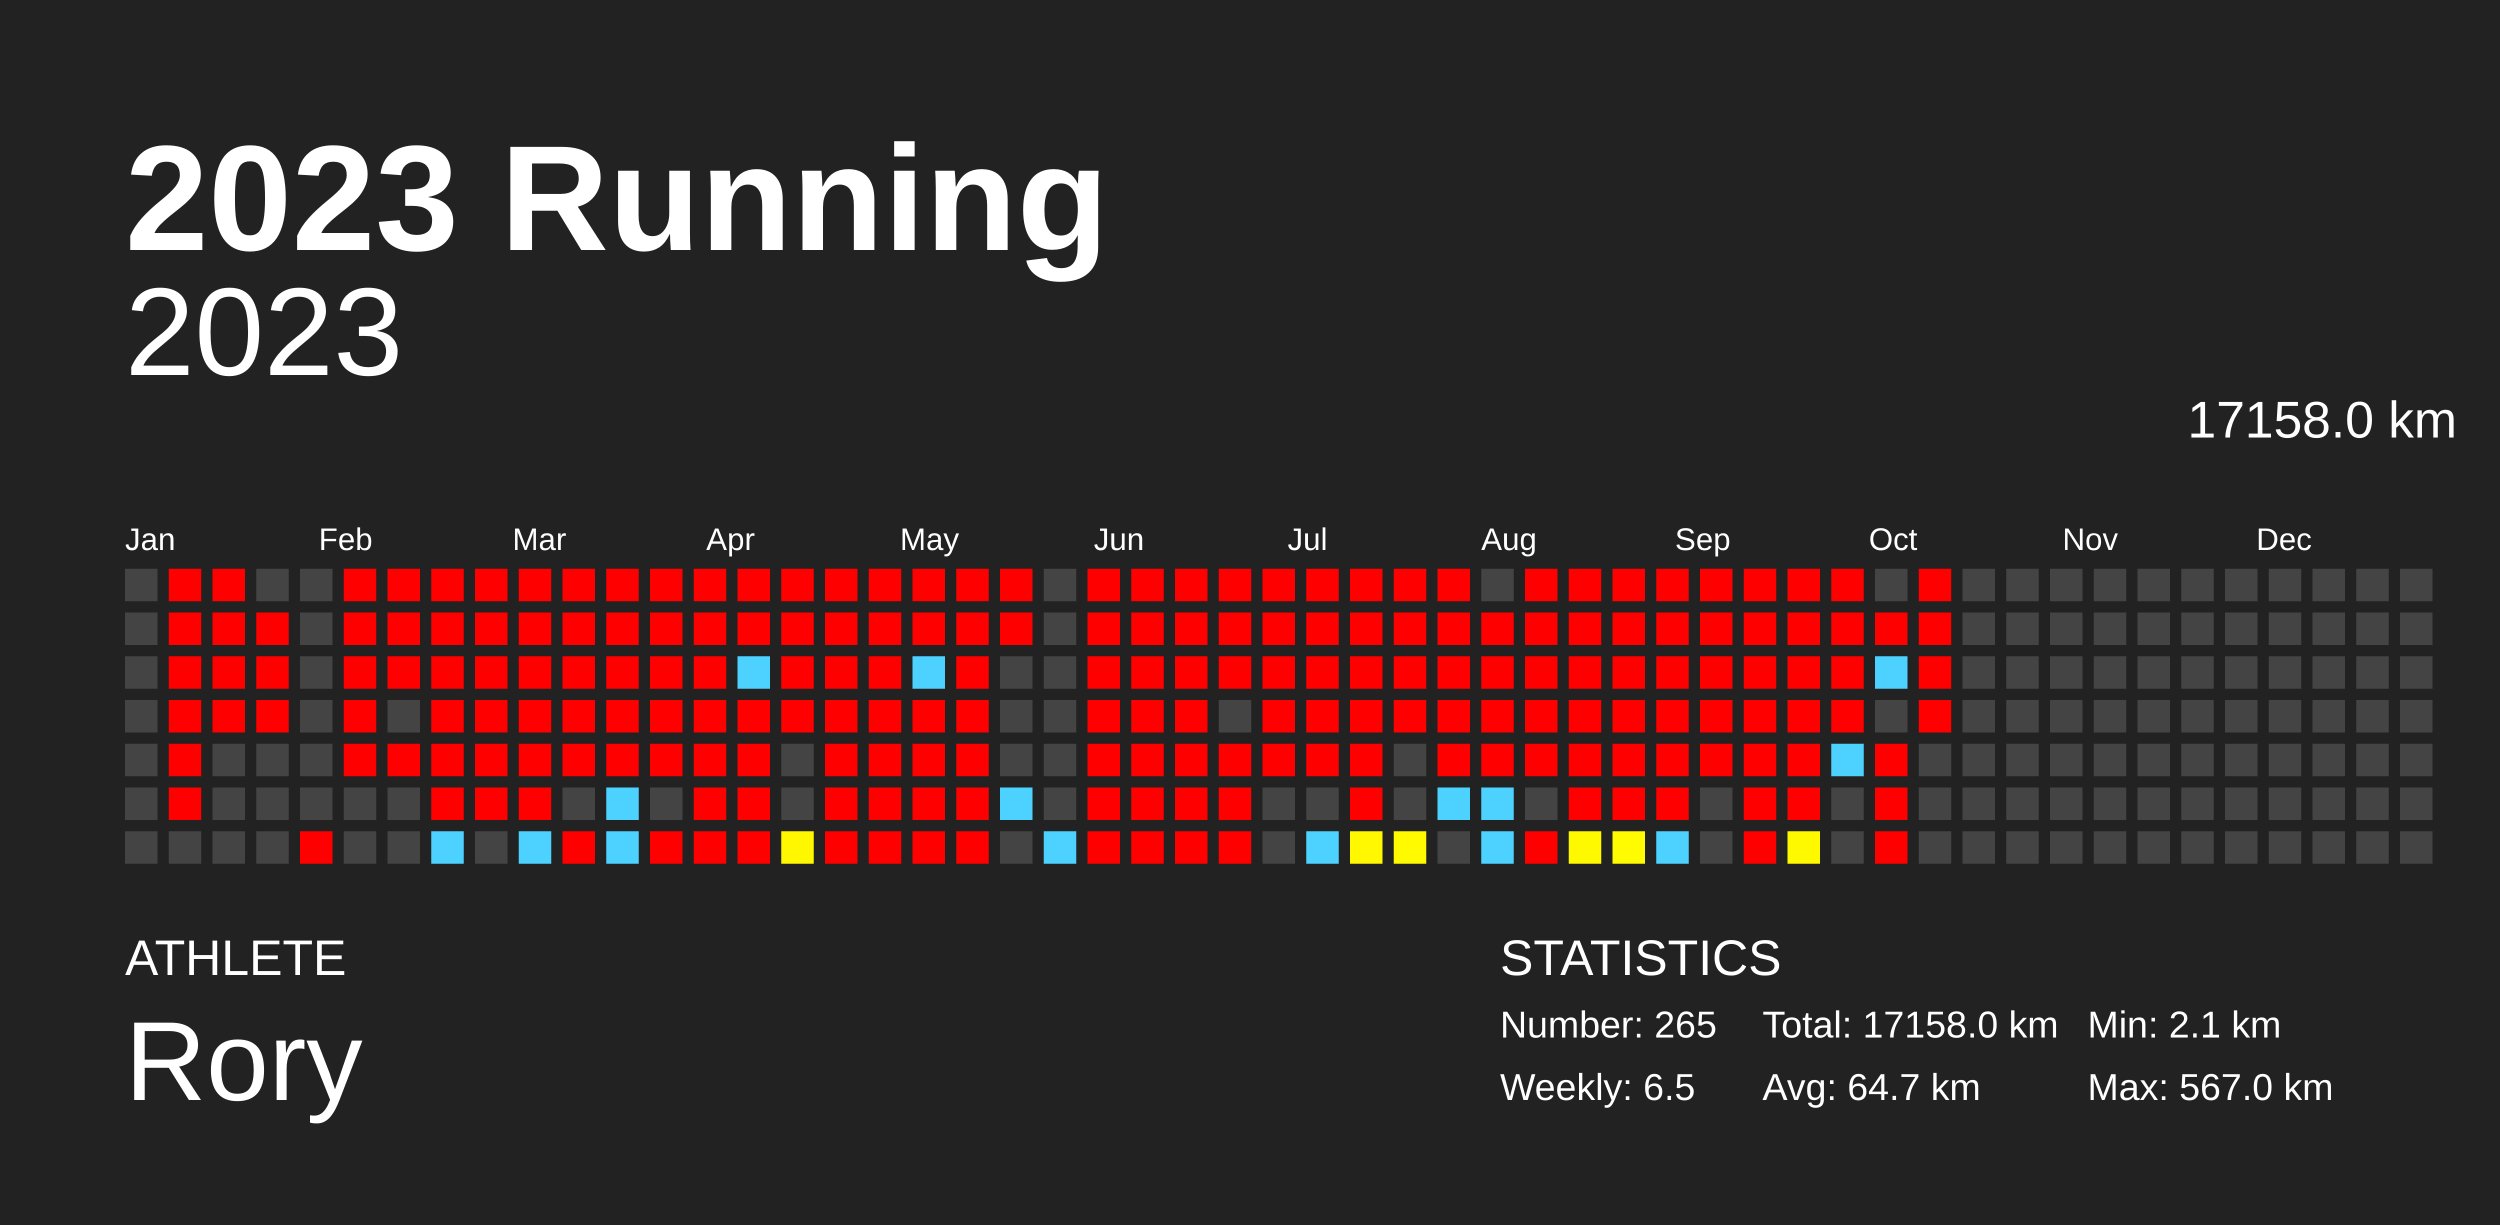
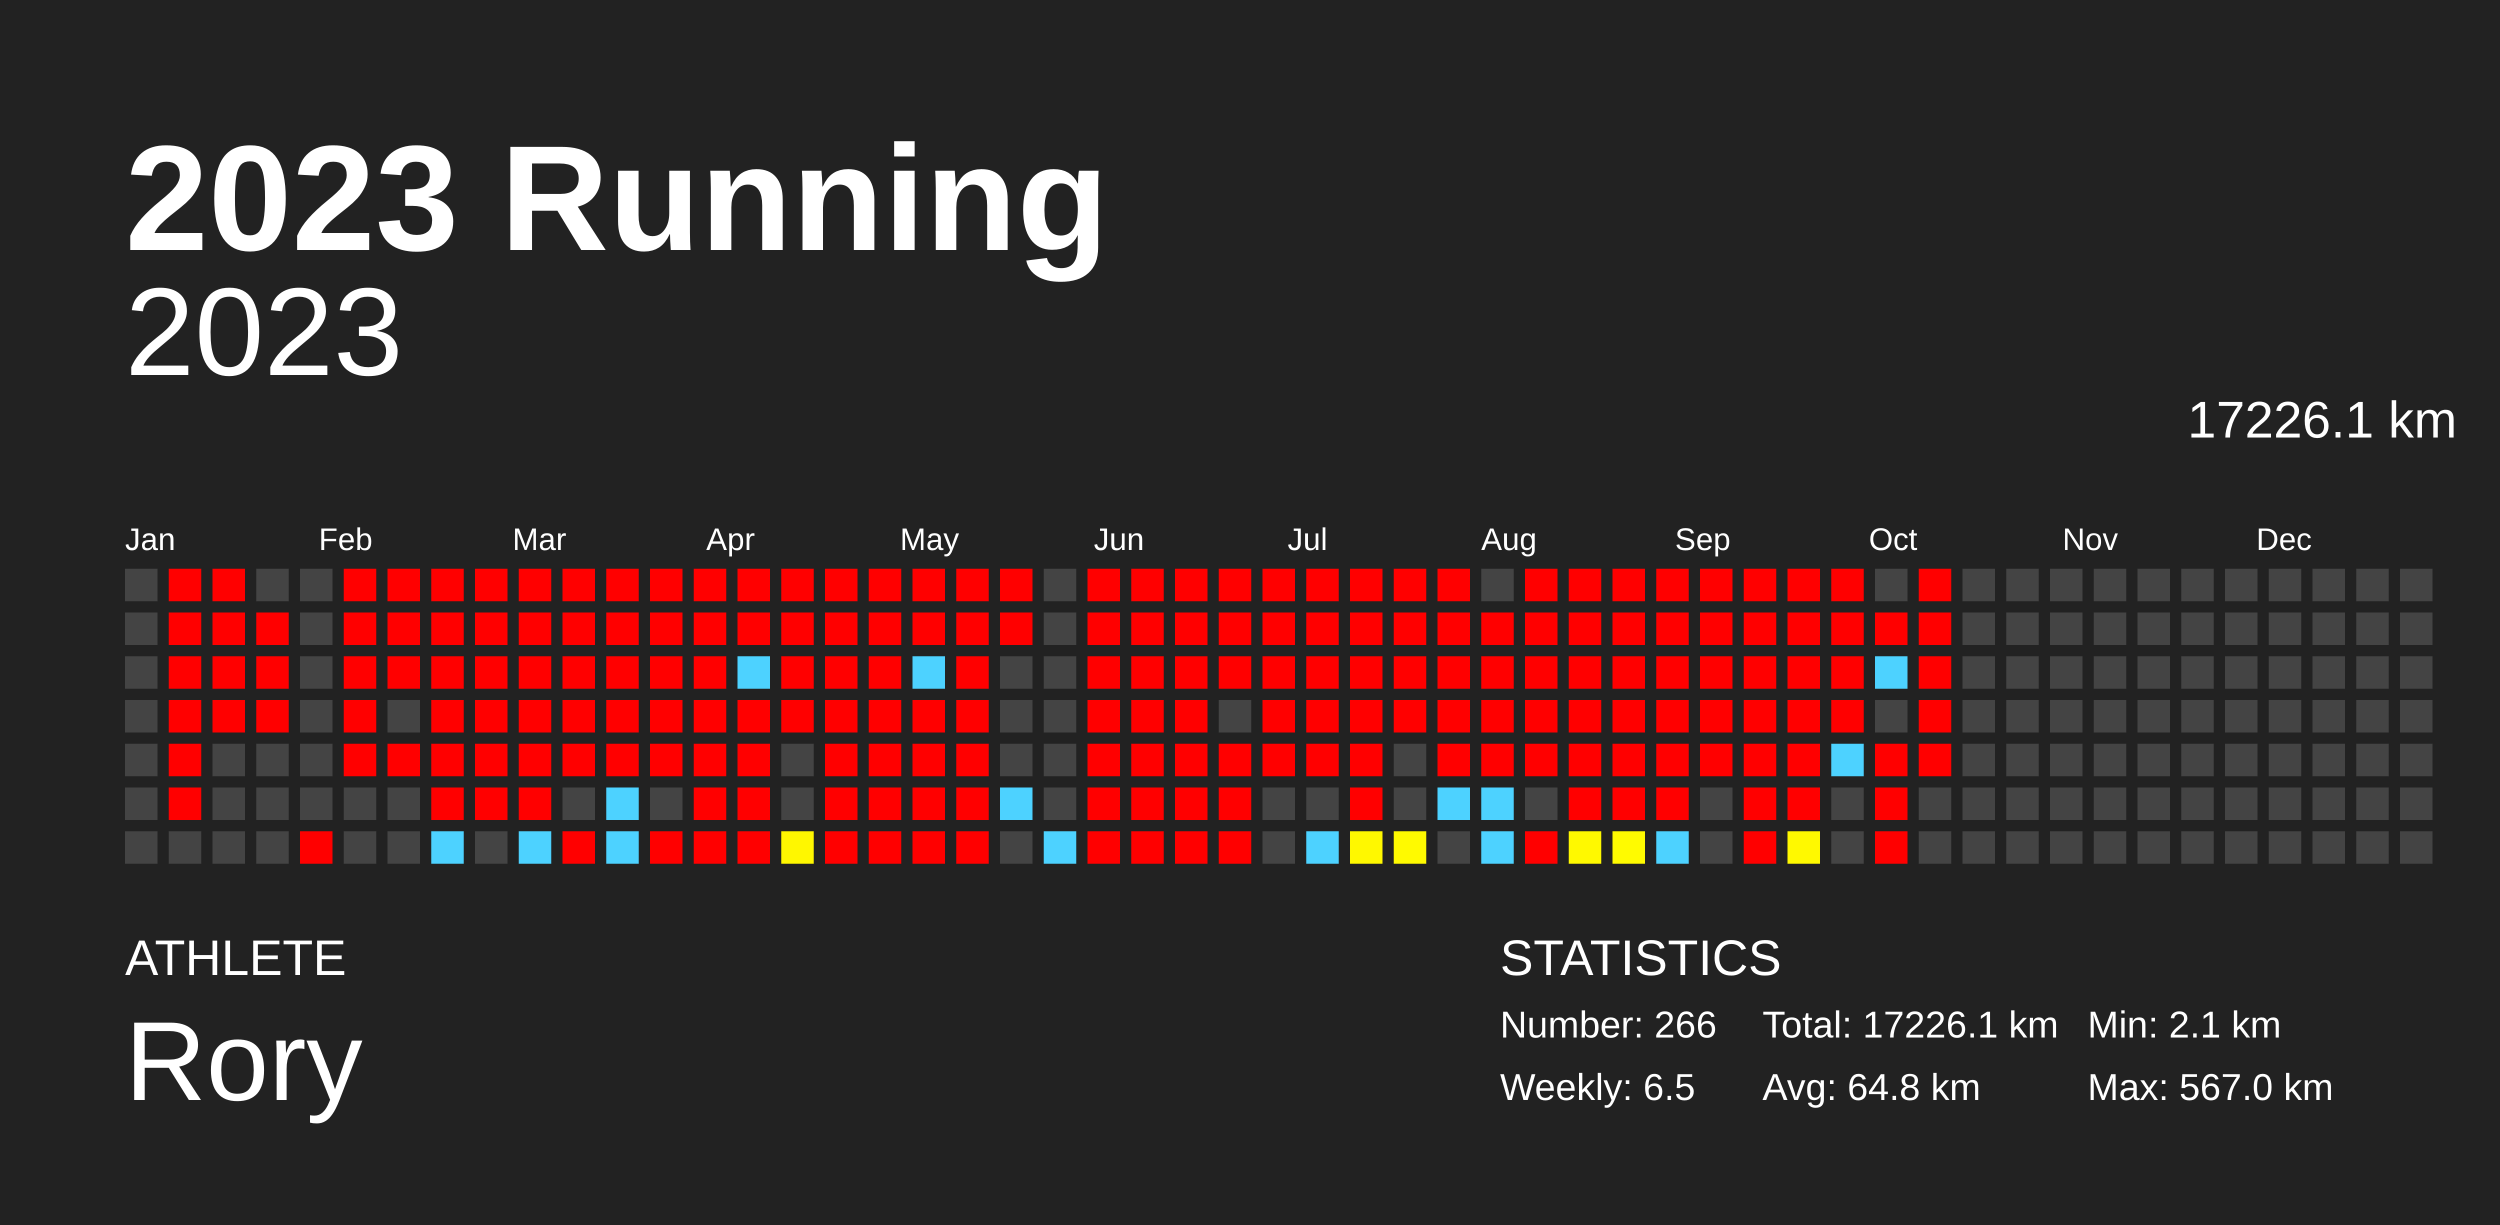
<svg xmlns="http://www.w3.org/2000/svg" baseProfile="full" height="98mm" version="1.1" viewBox="0,0,200,98" width="200mm">
  <defs />
  <rect fill="#222222" height="98" width="200" x="0" y="0" />
  <text fill="#FFFFFF" style="font-size:12px; font-family:Arial; font-weight:bold;" x="10" y="20">2023 Running</text>
  <text fill="#FFFFFF" style="font-size:4px; font-family:Arial" x="10" y="78">ATHLETE</text>
  <text fill="#FFFFFF" style="font-size:9px; font-family:Arial" x="10" y="88">Rory</text>
  <text fill="#FFFFFF" style="font-size:4px; font-family:Arial" x="120" y="78">STATISTICS</text>
-   <text fill="#FFFFFF" style="font-size:3px; font-family:Arial" x="120" y="83">Number: 265</text>
+   <text fill="#FFFFFF" style="font-size:3px; font-family:Arial" x="120" y="83">Number: 266</text>
  <text fill="#FFFFFF" style="font-size:3px; font-family:Arial" x="120" y="88">Weekly: 6.5</text>
-   <text fill="#FFFFFF" style="font-size:3px; font-family:Arial" x="141" y="83">Total: 17158.0 km</text>
-   <text fill="#FFFFFF" style="font-size:3px; font-family:Arial" x="141" y="88">Avg: 64.7 km</text>
+   <text fill="#FFFFFF" style="font-size:3px; font-family:Arial" x="141" y="83">Total: 17226.1 km</text>
+   <text fill="#FFFFFF" style="font-size:3px; font-family:Arial" x="141" y="88">Avg: 64.8 km</text>
  <text fill="#FFFFFF" style="font-size:3px; font-family:Arial" x="167" y="83">Min: 2.1 km</text>
  <text fill="#FFFFFF" style="font-size:3px; font-family:Arial" x="167" y="88">Max: 567.0 km</text>
  <text alignment-baseline="hanging" fill="#FFFFFF" style="font-size:10.0px; font-family:Arial;" x="10" y="30">2023</text>
-   <text alignment-baseline="hanging" fill="#FFFFFF" style="font-size:4.125px; font-family:Arial;" x="175" y="35">17158.0 km</text>
+   <text alignment-baseline="hanging" fill="#FFFFFF" style="font-size:4.125px; font-family:Arial;" x="175" y="35">17226.1 km</text>
  <text fill="#FFFFFF" style="font-size:2.5px; font-family:Arial" x="10.0" y="44">Jan</text>
  <text fill="#FFFFFF" style="font-size:2.5px; font-family:Arial" x="25.5" y="44">Feb</text>
  <text fill="#FFFFFF" style="font-size:2.5px; font-family:Arial" x="41.0" y="44">Mar</text>
  <text fill="#FFFFFF" style="font-size:2.5px; font-family:Arial" x="56.5" y="44">Apr</text>
  <text fill="#FFFFFF" style="font-size:2.5px; font-family:Arial" x="72.0" y="44">May</text>
  <text fill="#FFFFFF" style="font-size:2.5px; font-family:Arial" x="87.5" y="44">Jun</text>
  <text fill="#FFFFFF" style="font-size:2.5px; font-family:Arial" x="103.0" y="44">Jul</text>
  <text fill="#FFFFFF" style="font-size:2.5px; font-family:Arial" x="118.5" y="44">Aug</text>
  <text fill="#FFFFFF" style="font-size:2.5px; font-family:Arial" x="134.0" y="44">Sep</text>
  <text fill="#FFFFFF" style="font-size:2.5px; font-family:Arial" x="149.5" y="44">Oct</text>
  <text fill="#FFFFFF" style="font-size:2.5px; font-family:Arial" x="165.0" y="44">Nov</text>
  <text fill="#FFFFFF" style="font-size:2.5px; font-family:Arial" x="180.5" y="44">Dec</text>
  <rect fill="#444444" height="2.6" width="2.6" x="10.0" y="45.5" />
  <rect fill="#444444" height="2.6" width="2.6" x="10.0" y="49.0" />
  <rect fill="#444444" height="2.6" width="2.6" x="10.0" y="52.5" />
  <rect fill="#444444" height="2.6" width="2.6" x="10.0" y="56.0" />
  <rect fill="#444444" height="2.6" width="2.6" x="10.0" y="59.5" />
  <rect fill="#444444" height="2.6" width="2.6" x="10.0" y="63.0" />
  <rect fill="#444444" height="2.6" width="2.6" x="10.0" y="66.5" />
  <rect fill="red" height="2.6" width="2.6" x="13.5" y="45.5" />
  <rect fill="red" height="2.6" width="2.6" x="13.5" y="49.0" />
  <rect fill="red" height="2.6" width="2.6" x="13.5" y="52.5" />
  <rect fill="red" height="2.6" width="2.6" x="13.5" y="56.0" />
  <rect fill="red" height="2.6" width="2.6" x="13.5" y="59.5" />
  <rect fill="red" height="2.6" width="2.6" x="13.5" y="63.0" />
  <rect fill="#444444" height="2.6" width="2.6" x="13.5" y="66.5" />
  <rect fill="red" height="2.6" width="2.6" x="17.0" y="45.5" />
  <rect fill="red" height="2.6" width="2.6" x="17.0" y="49.0" />
  <rect fill="red" height="2.6" width="2.6" x="17.0" y="52.5" />
  <rect fill="red" height="2.6" width="2.6" x="17.0" y="56.0" />
  <rect fill="#444444" height="2.6" width="2.6" x="17.0" y="59.5" />
  <rect fill="#444444" height="2.6" width="2.6" x="17.0" y="63.0" />
  <rect fill="#444444" height="2.6" width="2.6" x="17.0" y="66.5" />
  <rect fill="#444444" height="2.6" width="2.6" x="20.5" y="45.5" />
  <rect fill="red" height="2.6" width="2.6" x="20.5" y="49.0" />
  <rect fill="red" height="2.6" width="2.6" x="20.5" y="52.5" />
  <rect fill="red" height="2.6" width="2.6" x="20.5" y="56.0" />
  <rect fill="#444444" height="2.6" width="2.6" x="20.5" y="59.5" />
  <rect fill="#444444" height="2.6" width="2.6" x="20.5" y="63.0" />
  <rect fill="#444444" height="2.6" width="2.6" x="20.5" y="66.5" />
  <rect fill="#444444" height="2.6" width="2.6" x="24.0" y="45.5" />
  <rect fill="#444444" height="2.6" width="2.6" x="24.0" y="49.0" />
  <rect fill="#444444" height="2.6" width="2.6" x="24.0" y="52.5" />
  <rect fill="#444444" height="2.6" width="2.6" x="24.0" y="56.0" />
  <rect fill="#444444" height="2.6" width="2.6" x="24.0" y="59.5" />
  <rect fill="#444444" height="2.6" width="2.6" x="24.0" y="63.0" />
  <rect fill="red" height="2.6" width="2.6" x="24.0" y="66.5" />
  <rect fill="red" height="2.6" width="2.6" x="27.5" y="45.5" />
  <rect fill="red" height="2.6" width="2.6" x="27.5" y="49.0" />
  <rect fill="red" height="2.6" width="2.6" x="27.5" y="52.5" />
  <rect fill="red" height="2.6" width="2.6" x="27.5" y="56.0" />
  <rect fill="red" height="2.6" width="2.6" x="27.5" y="59.5" />
  <rect fill="#444444" height="2.6" width="2.6" x="27.5" y="63.0" />
  <rect fill="#444444" height="2.6" width="2.6" x="27.5" y="66.5" />
  <rect fill="red" height="2.6" width="2.6" x="31.0" y="45.5" />
  <rect fill="red" height="2.6" width="2.6" x="31.0" y="49.0" />
  <rect fill="red" height="2.6" width="2.6" x="31.0" y="52.5" />
  <rect fill="#444444" height="2.6" width="2.6" x="31.0" y="56.0" />
  <rect fill="red" height="2.6" width="2.6" x="31.0" y="59.5" />
  <rect fill="#444444" height="2.6" width="2.6" x="31.0" y="63.0" />
  <rect fill="#444444" height="2.6" width="2.6" x="31.0" y="66.5" />
  <rect fill="red" height="2.6" width="2.6" x="34.5" y="45.5" />
  <rect fill="red" height="2.6" width="2.6" x="34.5" y="49.0" />
  <rect fill="red" height="2.6" width="2.6" x="34.5" y="52.5" />
  <rect fill="red" height="2.6" width="2.6" x="34.5" y="56.0" />
  <rect fill="red" height="2.6" width="2.6" x="34.5" y="59.5" />
  <rect fill="red" height="2.6" width="2.6" x="34.5" y="63.0" />
  <rect fill="#4dd2ff" height="2.6" width="2.6" x="34.5" y="66.5" />
  <rect fill="red" height="2.6" width="2.6" x="38.0" y="45.5" />
  <rect fill="red" height="2.6" width="2.6" x="38.0" y="49.0" />
  <rect fill="red" height="2.6" width="2.6" x="38.0" y="52.5" />
  <rect fill="red" height="2.6" width="2.6" x="38.0" y="56.0" />
  <rect fill="red" height="2.6" width="2.6" x="38.0" y="59.5" />
  <rect fill="red" height="2.6" width="2.6" x="38.0" y="63.0" />
  <rect fill="#444444" height="2.6" width="2.6" x="38.0" y="66.5" />
  <rect fill="red" height="2.6" width="2.6" x="41.5" y="45.5" />
  <rect fill="red" height="2.6" width="2.6" x="41.5" y="49.0" />
  <rect fill="red" height="2.6" width="2.6" x="41.5" y="52.5" />
  <rect fill="red" height="2.6" width="2.6" x="41.5" y="56.0" />
  <rect fill="red" height="2.6" width="2.6" x="41.5" y="59.5" />
  <rect fill="red" height="2.6" width="2.6" x="41.5" y="63.0" />
  <rect fill="#4dd2ff" height="2.6" width="2.6" x="41.5" y="66.5" />
  <rect fill="red" height="2.6" width="2.6" x="45.0" y="45.5" />
  <rect fill="red" height="2.6" width="2.6" x="45.0" y="49.0" />
  <rect fill="red" height="2.6" width="2.6" x="45.0" y="52.5" />
  <rect fill="red" height="2.6" width="2.6" x="45.0" y="56.0" />
  <rect fill="red" height="2.6" width="2.6" x="45.0" y="59.5" />
  <rect fill="#444444" height="2.6" width="2.6" x="45.0" y="63.0" />
  <rect fill="red" height="2.6" width="2.6" x="45.0" y="66.5" />
  <rect fill="red" height="2.6" width="2.6" x="48.5" y="45.5" />
  <rect fill="red" height="2.6" width="2.6" x="48.5" y="49.0" />
  <rect fill="red" height="2.6" width="2.6" x="48.5" y="52.5" />
  <rect fill="red" height="2.6" width="2.6" x="48.5" y="56.0" />
  <rect fill="red" height="2.6" width="2.6" x="48.5" y="59.5" />
  <rect fill="#4dd2ff" height="2.6" width="2.6" x="48.5" y="63.0" />
  <rect fill="#4dd2ff" height="2.6" width="2.6" x="48.5" y="66.5" />
  <rect fill="red" height="2.6" width="2.6" x="52.0" y="45.5" />
  <rect fill="red" height="2.6" width="2.6" x="52.0" y="49.0" />
  <rect fill="red" height="2.6" width="2.6" x="52.0" y="52.5" />
  <rect fill="red" height="2.6" width="2.6" x="52.0" y="56.0" />
  <rect fill="red" height="2.6" width="2.6" x="52.0" y="59.5" />
  <rect fill="#444444" height="2.6" width="2.6" x="52.0" y="63.0" />
  <rect fill="red" height="2.6" width="2.6" x="52.0" y="66.5" />
  <rect fill="red" height="2.6" width="2.6" x="55.5" y="45.5" />
  <rect fill="red" height="2.6" width="2.6" x="55.5" y="49.0" />
  <rect fill="red" height="2.6" width="2.6" x="55.5" y="52.5" />
  <rect fill="red" height="2.6" width="2.6" x="55.5" y="56.0" />
  <rect fill="red" height="2.6" width="2.6" x="55.5" y="59.5" />
  <rect fill="red" height="2.6" width="2.6" x="55.5" y="63.0" />
  <rect fill="red" height="2.6" width="2.6" x="55.5" y="66.5" />
  <rect fill="red" height="2.6" width="2.6" x="59.0" y="45.5" />
  <rect fill="red" height="2.6" width="2.6" x="59.0" y="49.0" />
  <rect fill="#4dd2ff" height="2.6" width="2.6" x="59.0" y="52.5" />
  <rect fill="red" height="2.6" width="2.6" x="59.0" y="56.0" />
  <rect fill="red" height="2.6" width="2.6" x="59.0" y="59.5" />
  <rect fill="red" height="2.6" width="2.6" x="59.0" y="63.0" />
  <rect fill="red" height="2.6" width="2.6" x="59.0" y="66.5" />
  <rect fill="red" height="2.6" width="2.6" x="62.5" y="45.5" />
  <rect fill="red" height="2.6" width="2.6" x="62.5" y="49.0" />
  <rect fill="red" height="2.6" width="2.6" x="62.5" y="52.5" />
  <rect fill="red" height="2.6" width="2.6" x="62.5" y="56.0" />
  <rect fill="#444444" height="2.6" width="2.6" x="62.5" y="59.5" />
  <rect fill="#444444" height="2.6" width="2.6" x="62.5" y="63.0" />
  <rect fill="#fff700" height="2.6" width="2.6" x="62.5" y="66.5" />
  <rect fill="red" height="2.6" width="2.6" x="66.0" y="45.5" />
  <rect fill="red" height="2.6" width="2.6" x="66.0" y="49.0" />
  <rect fill="red" height="2.6" width="2.6" x="66.0" y="52.5" />
  <rect fill="red" height="2.6" width="2.6" x="66.0" y="56.0" />
  <rect fill="red" height="2.6" width="2.6" x="66.0" y="59.5" />
  <rect fill="red" height="2.6" width="2.6" x="66.0" y="63.0" />
  <rect fill="red" height="2.6" width="2.6" x="66.0" y="66.5" />
  <rect fill="red" height="2.6" width="2.6" x="69.5" y="45.5" />
  <rect fill="red" height="2.6" width="2.6" x="69.5" y="49.0" />
  <rect fill="red" height="2.6" width="2.6" x="69.5" y="52.5" />
  <rect fill="red" height="2.6" width="2.6" x="69.5" y="56.0" />
  <rect fill="red" height="2.6" width="2.6" x="69.5" y="59.5" />
  <rect fill="red" height="2.6" width="2.6" x="69.5" y="63.0" />
  <rect fill="red" height="2.6" width="2.6" x="69.5" y="66.5" />
  <rect fill="red" height="2.6" width="2.6" x="73.0" y="45.5" />
  <rect fill="red" height="2.6" width="2.6" x="73.0" y="49.0" />
  <rect fill="#4dd2ff" height="2.6" width="2.6" x="73.0" y="52.5" />
  <rect fill="red" height="2.6" width="2.6" x="73.0" y="56.0" />
  <rect fill="red" height="2.6" width="2.6" x="73.0" y="59.5" />
  <rect fill="red" height="2.6" width="2.6" x="73.0" y="63.0" />
  <rect fill="red" height="2.6" width="2.6" x="73.0" y="66.5" />
  <rect fill="red" height="2.6" width="2.6" x="76.5" y="45.5" />
  <rect fill="red" height="2.6" width="2.6" x="76.5" y="49.0" />
  <rect fill="red" height="2.6" width="2.6" x="76.5" y="52.5" />
  <rect fill="red" height="2.6" width="2.6" x="76.5" y="56.0" />
  <rect fill="red" height="2.6" width="2.6" x="76.5" y="59.5" />
  <rect fill="red" height="2.6" width="2.6" x="76.5" y="63.0" />
  <rect fill="red" height="2.6" width="2.6" x="76.5" y="66.5" />
  <rect fill="red" height="2.6" width="2.6" x="80.0" y="45.5" />
  <rect fill="red" height="2.6" width="2.6" x="80.0" y="49.0" />
  <rect fill="#444444" height="2.6" width="2.6" x="80.0" y="52.5" />
  <rect fill="#444444" height="2.6" width="2.6" x="80.0" y="56.0" />
  <rect fill="#444444" height="2.6" width="2.6" x="80.0" y="59.5" />
  <rect fill="#4dd2ff" height="2.6" width="2.6" x="80.0" y="63.0" />
  <rect fill="#444444" height="2.6" width="2.6" x="80.0" y="66.5" />
  <rect fill="#444444" height="2.6" width="2.6" x="83.5" y="45.5" />
  <rect fill="#444444" height="2.6" width="2.6" x="83.5" y="49.0" />
  <rect fill="#444444" height="2.6" width="2.6" x="83.5" y="52.5" />
  <rect fill="#444444" height="2.6" width="2.6" x="83.5" y="56.0" />
  <rect fill="#444444" height="2.6" width="2.6" x="83.5" y="59.5" />
  <rect fill="#444444" height="2.6" width="2.6" x="83.5" y="63.0" />
  <rect fill="#4dd2ff" height="2.6" width="2.6" x="83.5" y="66.5" />
  <rect fill="red" height="2.6" width="2.6" x="87.0" y="45.5" />
  <rect fill="red" height="2.6" width="2.6" x="87.0" y="49.0" />
  <rect fill="red" height="2.6" width="2.6" x="87.0" y="52.5" />
  <rect fill="red" height="2.6" width="2.6" x="87.0" y="56.0" />
  <rect fill="red" height="2.6" width="2.6" x="87.0" y="59.5" />
  <rect fill="red" height="2.6" width="2.6" x="87.0" y="63.0" />
  <rect fill="red" height="2.6" width="2.6" x="87.0" y="66.5" />
  <rect fill="red" height="2.6" width="2.6" x="90.5" y="45.5" />
  <rect fill="red" height="2.6" width="2.6" x="90.5" y="49.0" />
  <rect fill="red" height="2.6" width="2.6" x="90.5" y="52.5" />
  <rect fill="red" height="2.6" width="2.6" x="90.5" y="56.0" />
  <rect fill="red" height="2.6" width="2.6" x="90.5" y="59.5" />
  <rect fill="red" height="2.6" width="2.6" x="90.5" y="63.0" />
  <rect fill="red" height="2.6" width="2.6" x="90.5" y="66.5" />
  <rect fill="red" height="2.6" width="2.6" x="94.0" y="45.5" />
  <rect fill="red" height="2.6" width="2.6" x="94.0" y="49.0" />
  <rect fill="red" height="2.6" width="2.6" x="94.0" y="52.5" />
  <rect fill="red" height="2.6" width="2.6" x="94.0" y="56.0" />
  <rect fill="red" height="2.6" width="2.6" x="94.0" y="59.5" />
  <rect fill="red" height="2.6" width="2.6" x="94.0" y="63.0" />
  <rect fill="red" height="2.6" width="2.6" x="94.0" y="66.5" />
  <rect fill="red" height="2.6" width="2.6" x="97.5" y="45.5" />
  <rect fill="red" height="2.6" width="2.6" x="97.5" y="49.0" />
  <rect fill="red" height="2.6" width="2.6" x="97.5" y="52.5" />
  <rect fill="#444444" height="2.6" width="2.6" x="97.5" y="56.0" />
  <rect fill="red" height="2.6" width="2.6" x="97.5" y="59.5" />
  <rect fill="red" height="2.6" width="2.6" x="97.5" y="63.0" />
  <rect fill="red" height="2.6" width="2.6" x="97.5" y="66.5" />
  <rect fill="red" height="2.6" width="2.6" x="101.0" y="45.5" />
  <rect fill="red" height="2.6" width="2.6" x="101.0" y="49.0" />
  <rect fill="red" height="2.6" width="2.6" x="101.0" y="52.5" />
  <rect fill="red" height="2.6" width="2.6" x="101.0" y="56.0" />
  <rect fill="red" height="2.6" width="2.6" x="101.0" y="59.5" />
  <rect fill="#444444" height="2.6" width="2.6" x="101.0" y="63.0" />
  <rect fill="#444444" height="2.6" width="2.6" x="101.0" y="66.5" />
  <rect fill="red" height="2.6" width="2.6" x="104.5" y="45.5" />
  <rect fill="red" height="2.6" width="2.6" x="104.5" y="49.0" />
  <rect fill="red" height="2.6" width="2.6" x="104.5" y="52.5" />
  <rect fill="red" height="2.6" width="2.6" x="104.5" y="56.0" />
  <rect fill="red" height="2.6" width="2.6" x="104.5" y="59.5" />
  <rect fill="#444444" height="2.6" width="2.6" x="104.5" y="63.0" />
  <rect fill="#4dd2ff" height="2.6" width="2.6" x="104.5" y="66.5" />
  <rect fill="red" height="2.6" width="2.6" x="108.0" y="45.5" />
  <rect fill="red" height="2.6" width="2.6" x="108.0" y="49.0" />
  <rect fill="red" height="2.6" width="2.6" x="108.0" y="52.5" />
  <rect fill="red" height="2.6" width="2.6" x="108.0" y="56.0" />
  <rect fill="red" height="2.6" width="2.6" x="108.0" y="59.5" />
  <rect fill="red" height="2.6" width="2.6" x="108.0" y="63.0" />
  <rect fill="#fff800" height="2.6" width="2.6" x="108.0" y="66.5" />
  <rect fill="red" height="2.6" width="2.6" x="111.5" y="45.5" />
  <rect fill="red" height="2.6" width="2.6" x="111.5" y="49.0" />
  <rect fill="red" height="2.6" width="2.6" x="111.5" y="52.5" />
  <rect fill="red" height="2.6" width="2.6" x="111.5" y="56.0" />
  <rect fill="#444444" height="2.6" width="2.6" x="111.5" y="59.5" />
  <rect fill="#444444" height="2.6" width="2.6" x="111.5" y="63.0" />
  <rect fill="#fffa00" height="2.6" width="2.6" x="111.5" y="66.5" />
  <rect fill="red" height="2.6" width="2.6" x="115.0" y="45.5" />
  <rect fill="red" height="2.6" width="2.6" x="115.0" y="49.0" />
  <rect fill="red" height="2.6" width="2.6" x="115.0" y="52.5" />
  <rect fill="red" height="2.6" width="2.6" x="115.0" y="56.0" />
  <rect fill="red" height="2.6" width="2.6" x="115.0" y="59.5" />
  <rect fill="#4dd2ff" height="2.6" width="2.6" x="115.0" y="63.0" />
  <rect fill="#444444" height="2.6" width="2.6" x="115.0" y="66.5" />
  <rect fill="#444444" height="2.6" width="2.6" x="118.5" y="45.5" />
  <rect fill="red" height="2.6" width="2.6" x="118.5" y="49.0" />
  <rect fill="red" height="2.6" width="2.6" x="118.5" y="52.5" />
  <rect fill="red" height="2.6" width="2.6" x="118.5" y="56.0" />
  <rect fill="red" height="2.6" width="2.6" x="118.5" y="59.5" />
  <rect fill="#4dd2ff" height="2.6" width="2.6" x="118.5" y="63.0" />
  <rect fill="#4dd2ff" height="2.6" width="2.6" x="118.5" y="66.5" />
  <rect fill="red" height="2.6" width="2.6" x="122.0" y="45.5" />
  <rect fill="red" height="2.6" width="2.6" x="122.0" y="49.0" />
  <rect fill="red" height="2.6" width="2.6" x="122.0" y="52.5" />
  <rect fill="red" height="2.6" width="2.6" x="122.0" y="56.0" />
  <rect fill="red" height="2.6" width="2.6" x="122.0" y="59.5" />
  <rect fill="#444444" height="2.6" width="2.6" x="122.0" y="63.0" />
  <rect fill="red" height="2.6" width="2.6" x="122.0" y="66.5" />
  <rect fill="red" height="2.6" width="2.6" x="125.5" y="45.5" />
  <rect fill="red" height="2.6" width="2.6" x="125.5" y="49.0" />
  <rect fill="red" height="2.6" width="2.6" x="125.5" y="52.5" />
  <rect fill="red" height="2.6" width="2.6" x="125.5" y="56.0" />
  <rect fill="red" height="2.6" width="2.6" x="125.5" y="59.5" />
  <rect fill="red" height="2.6" width="2.6" x="125.5" y="63.0" />
  <rect fill="#fff900" height="2.6" width="2.6" x="125.5" y="66.5" />
  <rect fill="red" height="2.6" width="2.6" x="129.0" y="45.5" />
  <rect fill="red" height="2.6" width="2.6" x="129.0" y="49.0" />
  <rect fill="red" height="2.6" width="2.6" x="129.0" y="52.5" />
  <rect fill="red" height="2.6" width="2.6" x="129.0" y="56.0" />
  <rect fill="red" height="2.6" width="2.6" x="129.0" y="59.5" />
  <rect fill="red" height="2.6" width="2.6" x="129.0" y="63.0" />
  <rect fill="#fffb00" height="2.6" width="2.6" x="129.0" y="66.5" />
  <rect fill="red" height="2.6" width="2.6" x="132.5" y="45.5" />
  <rect fill="red" height="2.6" width="2.6" x="132.5" y="49.0" />
  <rect fill="red" height="2.6" width="2.6" x="132.5" y="52.5" />
  <rect fill="red" height="2.6" width="2.6" x="132.5" y="56.0" />
  <rect fill="red" height="2.6" width="2.6" x="132.5" y="59.5" />
  <rect fill="red" height="2.6" width="2.6" x="132.5" y="63.0" />
  <rect fill="#4dd2ff" height="2.6" width="2.6" x="132.5" y="66.5" />
  <rect fill="red" height="2.6" width="2.6" x="136.0" y="45.5" />
  <rect fill="red" height="2.6" width="2.6" x="136.0" y="49.0" />
  <rect fill="red" height="2.6" width="2.6" x="136.0" y="52.5" />
  <rect fill="red" height="2.6" width="2.6" x="136.0" y="56.0" />
  <rect fill="red" height="2.6" width="2.6" x="136.0" y="59.5" />
  <rect fill="#444444" height="2.6" width="2.6" x="136.0" y="63.0" />
  <rect fill="#444444" height="2.6" width="2.6" x="136.0" y="66.5" />
  <rect fill="red" height="2.6" width="2.6" x="139.5" y="45.5" />
  <rect fill="red" height="2.6" width="2.6" x="139.5" y="49.0" />
  <rect fill="red" height="2.6" width="2.6" x="139.5" y="52.5" />
  <rect fill="red" height="2.6" width="2.6" x="139.5" y="56.0" />
  <rect fill="red" height="2.6" width="2.6" x="139.5" y="59.5" />
  <rect fill="red" height="2.6" width="2.6" x="139.5" y="63.0" />
  <rect fill="red" height="2.6" width="2.6" x="139.5" y="66.5" />
  <rect fill="red" height="2.6" width="2.6" x="143.0" y="45.5" />
  <rect fill="red" height="2.6" width="2.6" x="143.0" y="49.0" />
  <rect fill="red" height="2.6" width="2.6" x="143.0" y="52.5" />
  <rect fill="red" height="2.6" width="2.6" x="143.0" y="56.0" />
  <rect fill="red" height="2.6" width="2.6" x="143.0" y="59.5" />
  <rect fill="red" height="2.6" width="2.6" x="143.0" y="63.0" />
  <rect fill="#fff900" height="2.6" width="2.6" x="143.0" y="66.5" />
  <rect fill="red" height="2.6" width="2.6" x="146.5" y="45.5" />
  <rect fill="red" height="2.6" width="2.6" x="146.5" y="49.0" />
  <rect fill="red" height="2.6" width="2.6" x="146.5" y="52.5" />
  <rect fill="red" height="2.6" width="2.6" x="146.5" y="56.0" />
  <rect fill="#4dd2ff" height="2.6" width="2.6" x="146.5" y="59.5" />
  <rect fill="#444444" height="2.6" width="2.6" x="146.5" y="63.0" />
  <rect fill="#444444" height="2.6" width="2.6" x="146.5" y="66.5" />
  <rect fill="#444444" height="2.6" width="2.6" x="150.0" y="45.5" />
  <rect fill="red" height="2.6" width="2.6" x="150.0" y="49.0" />
  <rect fill="#4dd2ff" height="2.6" width="2.6" x="150.0" y="52.5" />
  <rect fill="#444444" height="2.6" width="2.6" x="150.0" y="56.0" />
  <rect fill="red" height="2.6" width="2.6" x="150.0" y="59.5" />
  <rect fill="red" height="2.6" width="2.6" x="150.0" y="63.0" />
  <rect fill="red" height="2.6" width="2.6" x="150.0" y="66.5" />
  <rect fill="red" height="2.6" width="2.6" x="153.5" y="45.5" />
  <rect fill="red" height="2.6" width="2.6" x="153.5" y="49.0" />
  <rect fill="red" height="2.6" width="2.6" x="153.5" y="52.5" />
  <rect fill="red" height="2.6" width="2.6" x="153.5" y="56.0" />
-   <rect fill="#444444" height="2.6" width="2.6" x="153.5" y="59.5" />
+   <rect fill="red" height="2.6" width="2.6" x="153.5" y="59.5" />
  <rect fill="#444444" height="2.6" width="2.6" x="153.5" y="63.0" />
  <rect fill="#444444" height="2.6" width="2.6" x="153.5" y="66.5" />
  <rect fill="#444444" height="2.6" width="2.6" x="157.0" y="45.5" />
  <rect fill="#444444" height="2.6" width="2.6" x="157.0" y="49.0" />
  <rect fill="#444444" height="2.6" width="2.6" x="157.0" y="52.5" />
  <rect fill="#444444" height="2.6" width="2.6" x="157.0" y="56.0" />
  <rect fill="#444444" height="2.6" width="2.6" x="157.0" y="59.5" />
  <rect fill="#444444" height="2.6" width="2.6" x="157.0" y="63.0" />
  <rect fill="#444444" height="2.6" width="2.6" x="157.0" y="66.5" />
  <rect fill="#444444" height="2.6" width="2.6" x="160.5" y="45.5" />
  <rect fill="#444444" height="2.6" width="2.6" x="160.5" y="49.0" />
  <rect fill="#444444" height="2.6" width="2.6" x="160.5" y="52.5" />
  <rect fill="#444444" height="2.6" width="2.6" x="160.5" y="56.0" />
  <rect fill="#444444" height="2.6" width="2.6" x="160.5" y="59.5" />
  <rect fill="#444444" height="2.6" width="2.6" x="160.5" y="63.0" />
  <rect fill="#444444" height="2.6" width="2.6" x="160.5" y="66.5" />
  <rect fill="#444444" height="2.6" width="2.6" x="164.0" y="45.5" />
  <rect fill="#444444" height="2.6" width="2.6" x="164.0" y="49.0" />
  <rect fill="#444444" height="2.6" width="2.6" x="164.0" y="52.5" />
  <rect fill="#444444" height="2.6" width="2.6" x="164.0" y="56.0" />
  <rect fill="#444444" height="2.6" width="2.6" x="164.0" y="59.5" />
  <rect fill="#444444" height="2.6" width="2.6" x="164.0" y="63.0" />
  <rect fill="#444444" height="2.6" width="2.6" x="164.0" y="66.5" />
  <rect fill="#444444" height="2.6" width="2.6" x="167.5" y="45.5" />
  <rect fill="#444444" height="2.6" width="2.6" x="167.5" y="49.0" />
  <rect fill="#444444" height="2.6" width="2.6" x="167.5" y="52.5" />
  <rect fill="#444444" height="2.6" width="2.6" x="167.5" y="56.0" />
  <rect fill="#444444" height="2.6" width="2.6" x="167.5" y="59.5" />
  <rect fill="#444444" height="2.6" width="2.6" x="167.5" y="63.0" />
  <rect fill="#444444" height="2.6" width="2.6" x="167.5" y="66.5" />
  <rect fill="#444444" height="2.6" width="2.6" x="171.0" y="45.5" />
  <rect fill="#444444" height="2.6" width="2.6" x="171.0" y="49.0" />
  <rect fill="#444444" height="2.6" width="2.6" x="171.0" y="52.5" />
  <rect fill="#444444" height="2.6" width="2.6" x="171.0" y="56.0" />
  <rect fill="#444444" height="2.6" width="2.6" x="171.0" y="59.5" />
  <rect fill="#444444" height="2.6" width="2.6" x="171.0" y="63.0" />
  <rect fill="#444444" height="2.6" width="2.6" x="171.0" y="66.5" />
  <rect fill="#444444" height="2.6" width="2.6" x="174.5" y="45.5" />
  <rect fill="#444444" height="2.6" width="2.6" x="174.5" y="49.0" />
  <rect fill="#444444" height="2.6" width="2.6" x="174.5" y="52.5" />
  <rect fill="#444444" height="2.6" width="2.6" x="174.5" y="56.0" />
  <rect fill="#444444" height="2.6" width="2.6" x="174.5" y="59.5" />
  <rect fill="#444444" height="2.6" width="2.6" x="174.5" y="63.0" />
  <rect fill="#444444" height="2.6" width="2.6" x="174.5" y="66.5" />
  <rect fill="#444444" height="2.6" width="2.6" x="178.0" y="45.5" />
  <rect fill="#444444" height="2.6" width="2.6" x="178.0" y="49.0" />
  <rect fill="#444444" height="2.6" width="2.6" x="178.0" y="52.5" />
  <rect fill="#444444" height="2.6" width="2.6" x="178.0" y="56.0" />
  <rect fill="#444444" height="2.6" width="2.6" x="178.0" y="59.5" />
  <rect fill="#444444" height="2.6" width="2.6" x="178.0" y="63.0" />
  <rect fill="#444444" height="2.6" width="2.6" x="178.0" y="66.5" />
  <rect fill="#444444" height="2.6" width="2.6" x="181.5" y="45.5" />
  <rect fill="#444444" height="2.6" width="2.6" x="181.5" y="49.0" />
  <rect fill="#444444" height="2.6" width="2.6" x="181.5" y="52.5" />
  <rect fill="#444444" height="2.6" width="2.6" x="181.5" y="56.0" />
  <rect fill="#444444" height="2.6" width="2.6" x="181.5" y="59.5" />
  <rect fill="#444444" height="2.6" width="2.6" x="181.5" y="63.0" />
  <rect fill="#444444" height="2.6" width="2.6" x="181.5" y="66.5" />
  <rect fill="#444444" height="2.6" width="2.6" x="185.0" y="45.5" />
  <rect fill="#444444" height="2.6" width="2.6" x="185.0" y="49.0" />
  <rect fill="#444444" height="2.6" width="2.6" x="185.0" y="52.5" />
  <rect fill="#444444" height="2.6" width="2.6" x="185.0" y="56.0" />
  <rect fill="#444444" height="2.6" width="2.6" x="185.0" y="59.5" />
  <rect fill="#444444" height="2.6" width="2.6" x="185.0" y="63.0" />
  <rect fill="#444444" height="2.6" width="2.6" x="185.0" y="66.5" />
  <rect fill="#444444" height="2.6" width="2.6" x="188.5" y="45.5" />
  <rect fill="#444444" height="2.6" width="2.6" x="188.5" y="49.0" />
  <rect fill="#444444" height="2.6" width="2.6" x="188.5" y="52.5" />
  <rect fill="#444444" height="2.6" width="2.6" x="188.5" y="56.0" />
  <rect fill="#444444" height="2.6" width="2.6" x="188.5" y="59.5" />
  <rect fill="#444444" height="2.6" width="2.6" x="188.5" y="63.0" />
  <rect fill="#444444" height="2.6" width="2.6" x="188.5" y="66.5" />
  <rect fill="#444444" height="2.6" width="2.6" x="192.0" y="45.5" />
  <rect fill="#444444" height="2.6" width="2.6" x="192.0" y="49.0" />
  <rect fill="#444444" height="2.6" width="2.6" x="192.0" y="52.5" />
  <rect fill="#444444" height="2.6" width="2.6" x="192.0" y="56.0" />
  <rect fill="#444444" height="2.6" width="2.6" x="192.0" y="59.5" />
  <rect fill="#444444" height="2.6" width="2.6" x="192.0" y="63.0" />
  <rect fill="#444444" height="2.6" width="2.6" x="192.0" y="66.5" />
</svg>
